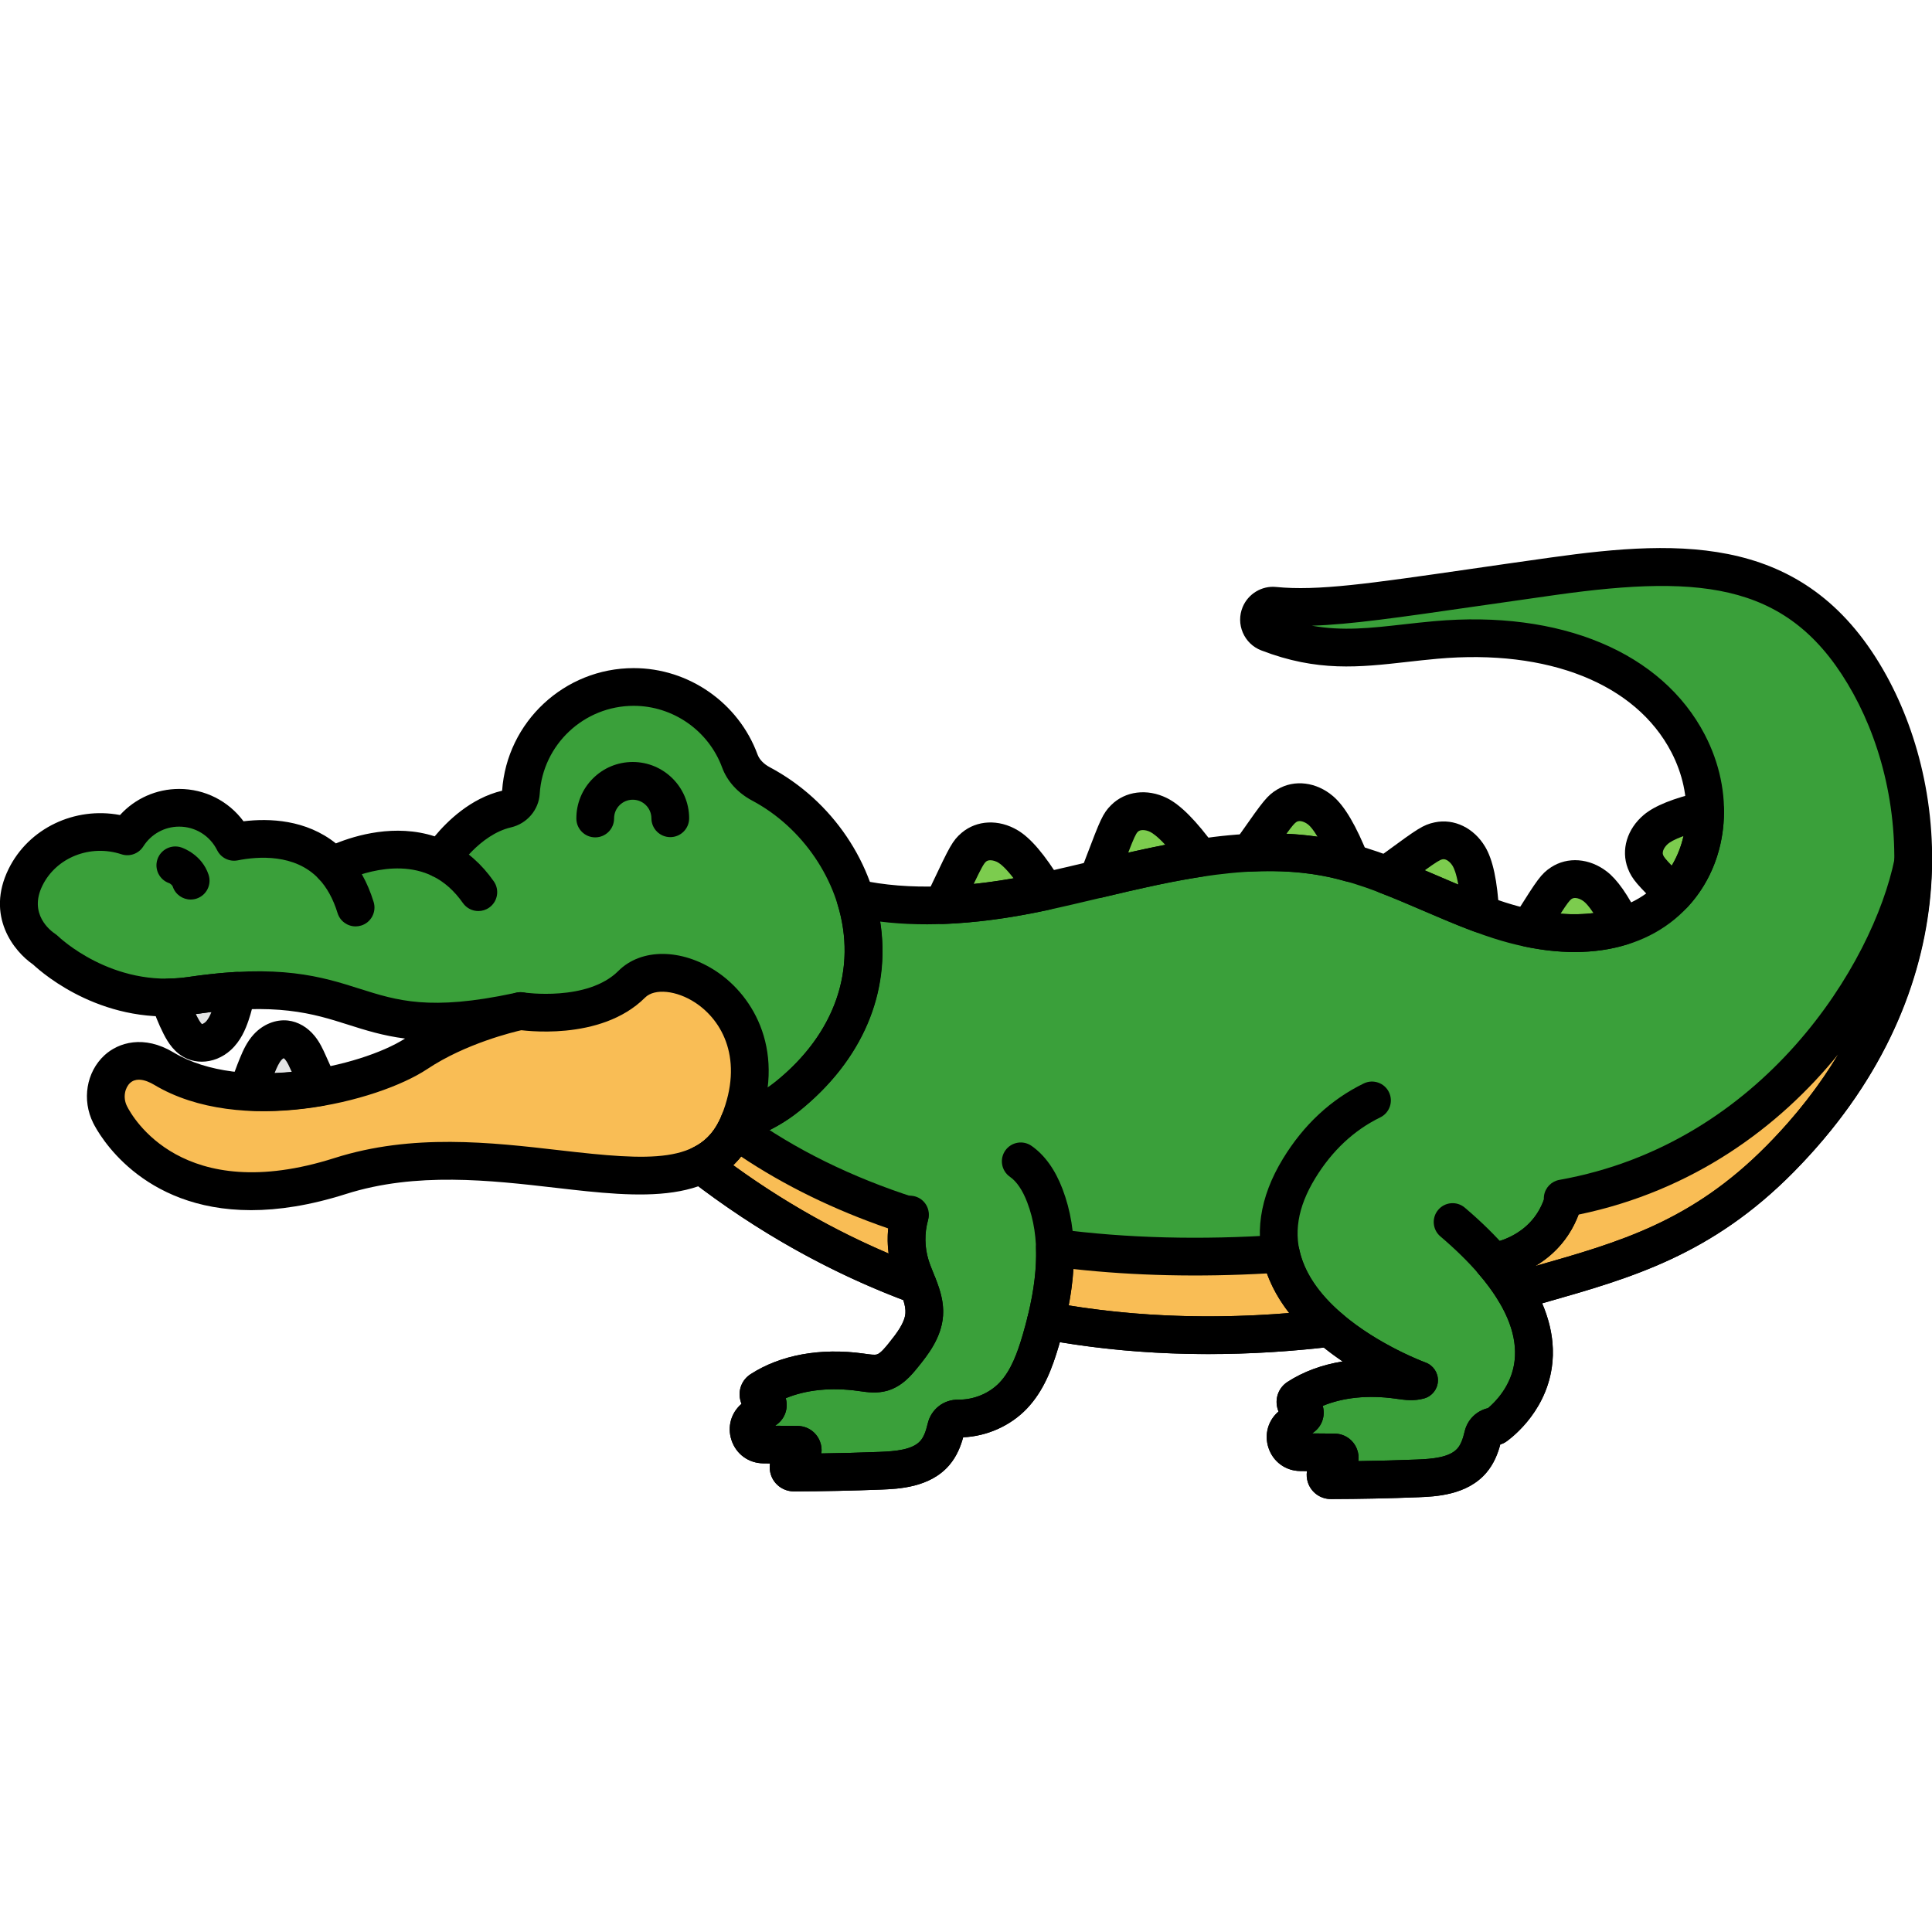
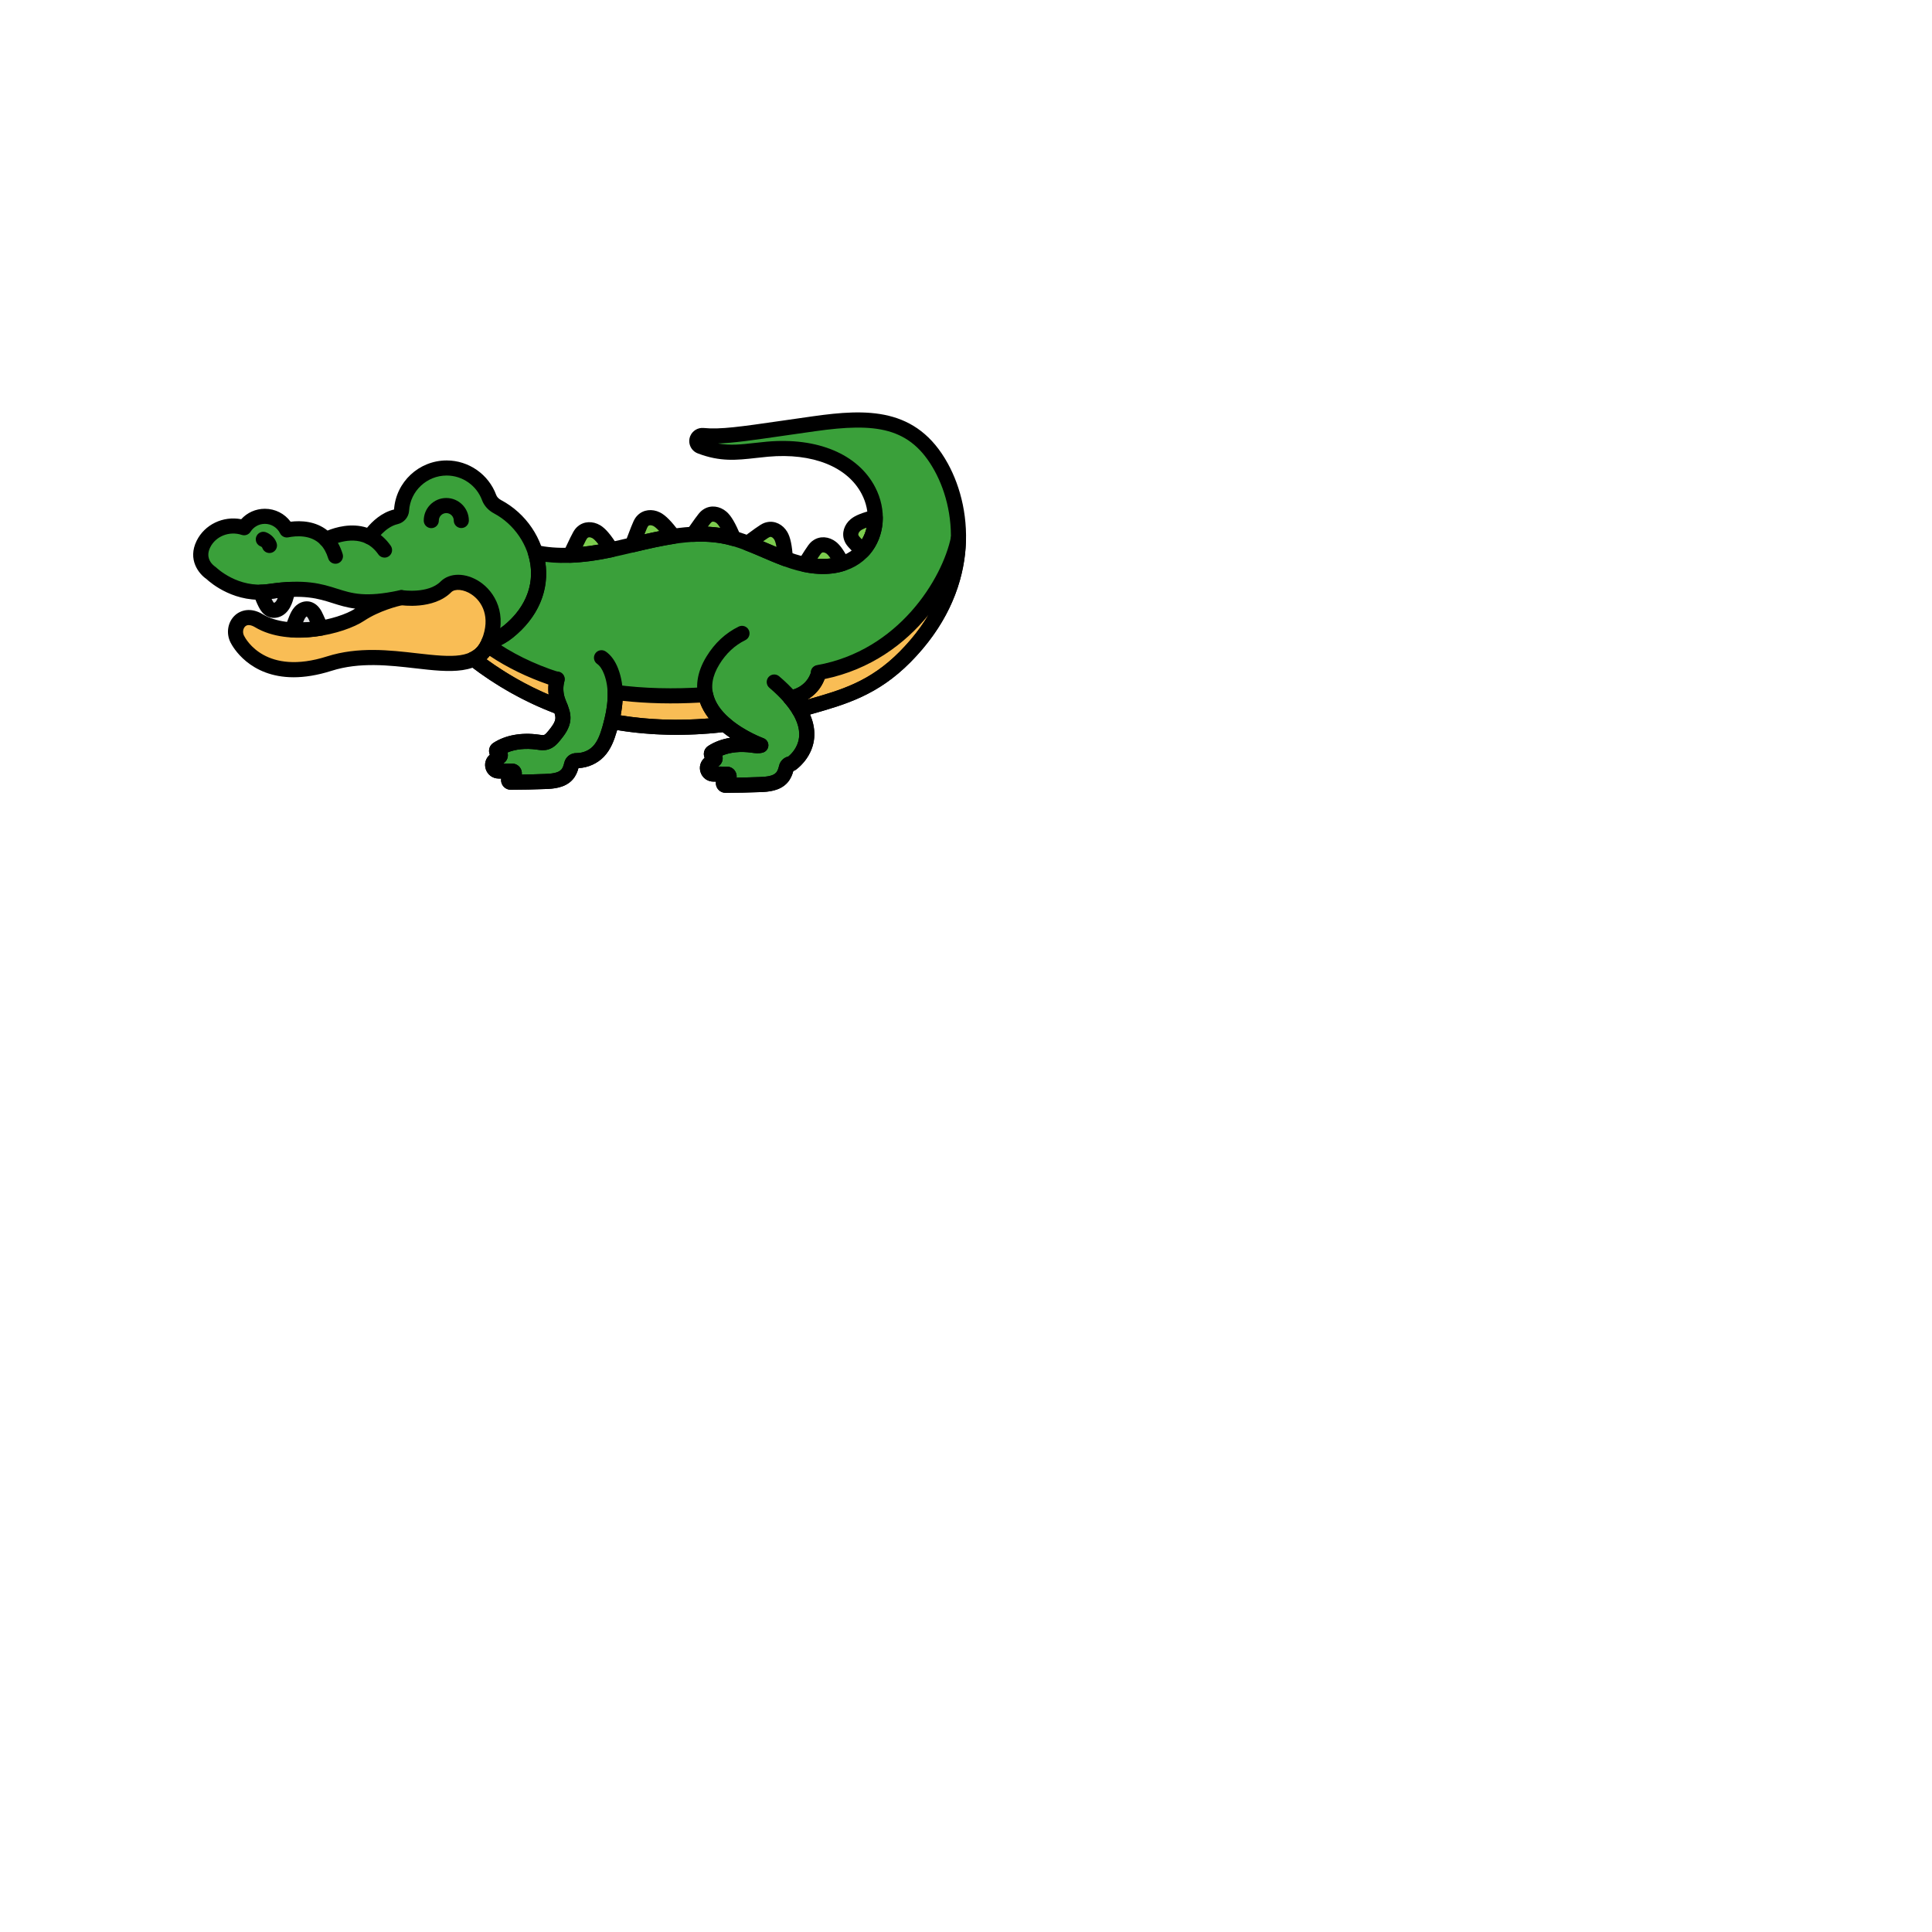
- <svg xmlns="http://www.w3.org/2000/svg" enable-background="new 0 0 256 256" height="512" viewBox="0 0 256 256" width="512">
+ <svg xmlns="http://www.w3.org/2000/svg" enable-background="new 0 0 512 512" height="100" viewBox="-64 -64 640 640" width="100">
  <path d="m39.758 138.857c-.474-.585-1.134-1.058-1.882-1.146-.904-.106-1.799.369-2.413 1.041-.614.671-.993 1.52-1.34 2.361-.479 1.161-.9 2.344-1.295 3.536 3.169.177 6.422-.071 9.482-.592-.485-1.077-.969-2.154-1.454-3.231-.31-.688-.624-1.383-1.098-1.969z" fill="#e3e4e5" />
  <path d="m23.902 135.861c.438.861.989 1.748 1.877 2.13 1.034.444 2.284.056 3.114-.703s1.312-1.824 1.674-2.889c.33-.972.579-1.971.745-2.984.007-.042.013-.084.02-.126-1.809.107-3.816.316-6.067.651-.981.146-1.925.201-2.851.218.387 1.275.884 2.516 1.488 3.703z" fill="#e3e4e5" />
  <path d="m100.839 103.876c-1.257-.669-2.314-1.699-2.805-3.035-2.108-5.728-7.608-9.814-14.067-9.814-7.884 0-14.458 6.117-14.947 14.019-.065 1.049-.848 1.914-1.872 2.151-5.266 1.219-8.7 6.657-8.7 6.657-6.729-3.322-14.409.862-14.409.862-3.996-4.212-9.871-3.788-13.023-3.163-1.332-2.674-4.085-4.516-7.276-4.516-2.891 0-5.424 1.514-6.866 3.787-5.155-1.696-11.026.399-13.496 5.426-2.977 6.059 2.573 9.592 2.573 9.592s7.85 7.806 19.313 6.099c23.887-3.558 20.33 7.115 43.709 2.033 0 0-7.624 1.525-13.723 5.591s-23.379 8.132-33.544 2.033c-5.513-3.308-9.148 2.033-7.115 6.099s10.549 14.478 30.495 8.132c22.363-7.115 46.758 8.132 52.857-7.115 2.303-.768 4.481-1.898 6.373-3.419 17.005-13.67 10.267-34.112-3.477-41.419z" fill="#3aa03a" />
  <path d="m83.713 130.416c-5.082 5.082-14.739 3.558-14.739 3.558s-7.624 1.525-13.723 5.591-23.379 8.132-33.544 2.033c-5.513-3.308-9.148 2.033-7.115 6.099s10.549 14.478 30.495 8.132c22.363-7.115 46.758 8.132 52.857-7.115s-9.149-23.381-14.231-18.298z" fill="#f9bd55" />
  <g fill="#7ccc4e">
    <path d="m218.031 114.174c.353.925.842 1.443 3.744 4.32 2.775-2.978 4.191-6.954 4.159-11.135-2.492.582-5.179 1.413-6.498 2.516-1.26 1.053-2 2.74-1.405 4.299z" />
    <path d="m214.977 122.714c-1.058-2.136-2.335-4.285-3.589-5.252-1.299-1.002-3.106-1.361-4.5-.444-.927.61-1.31 1.263-4.286 5.971 4.853 1.011 8.991.804 12.375-.275z" />
    <path d="m190.62 111.415c-1.144.239-1.751.75-6.933 4.533 4.184 1.598 8.257 3.56 12.464 5.125-.155-2.744-.536-5.963-1.508-7.592-.841-1.41-2.389-2.407-4.023-2.066z" />
    <path d="m175.02 107.407c-1.248-1.065-3.036-1.513-4.473-.665-.99.583-1.408 1.254-4.927 6.255 3.734-.185 7.457.005 11.155.809.747.163 1.481.366 2.215.572-1.036-2.609-2.477-5.698-3.97-6.971z" />
    <path d="m159.009 113.678c-1.639-2.253-3.766-4.838-5.506-5.694-1.472-.724-3.315-.717-4.499.458-.851.845-1.072 1.619-3.527 8.045 4.498-1.067 9.017-2.124 13.532-2.809z" />
    <path d="m138.088 118.188c.135-.029.27-.06.405-.09-1.441-2.335-3.303-4.973-4.929-5.94-1.41-.839-3.247-.979-4.521.099-.912.772-1.194 1.521-4.125 7.677 4.441-.169 8.919-.834 13.17-1.746z" />
  </g>
  <path d="m235.844 153.588c21.31-21.545 20.696-46.923 11.934-62.857-9.237-16.799-23.464-16.973-41.976-14.377-21.198 2.973-29.826 4.625-36.961 3.912-.807-.08-1.565.388-1.874 1.137-.398.966.081 2.07 1.056 2.445 8.314 3.205 14.142 1.677 22.215.952 47.122-4.226 45.138 48.903 8.438 37.153-7.428-2.378-14.28-6.491-21.9-8.149-12.794-2.783-25.884 1.638-38.686 4.383-8.029 1.722-16.863 2.583-24.74.833 2.63 8.502.656 18.485-9.032 26.272-1.892 1.521-4.07 2.651-6.373 3.419-1.113 2.782-2.84 4.54-5.048 5.613 8.595 6.652 18.147 12.112 28.75 16.005.495 1.255.913 2.518.819 3.849-.145 2.045-1.474 3.788-2.761 5.382-.777.962-1.633 1.971-2.822 2.311-.91.261-1.879.088-2.816-.043-4.537-.633-9.456-.099-13.254 2.358-.536.347-.336 1.195.297 1.277.012.001.023.003.035.004.621.082.817.891.316 1.265l-1.461 1.091c-1.525 1.139-.731 3.563 1.173 3.58l4.492.038c.639.005.947.794.48 1.229-.437.407-.894.794-1.368 1.158-.543.417-.271 1.287.415 1.285 3.829-.008 7.659-.087 11.485-.238 2.6-.102 5.504-.38 7.201-2.353.799-.929 1.203-2.102 1.484-3.311.176-.756.86-1.261 1.636-1.253 2.686.028 5.382-1.073 7.244-3.016 1.922-2.007 2.899-4.72 3.681-7.386.249-.848.48-1.708.693-2.574 11.431 2.141 23.923 2.587 37.578.972 5.32 4.568 11.846 6.932 11.846 6.932-.91.261-1.879.088-2.816-.043-4.537-.633-9.456-.099-13.254 2.358-.536.347-.336 1.195.297 1.277.012.001.023.003.035.004.621.082.817.891.316 1.265l-1.461 1.091c-1.525 1.139-.731 3.563 1.173 3.58l4.492.038c.639.005.947.794.48 1.229-.437.408-.894.794-1.368 1.158-.543.417-.271 1.287.415 1.285 3.829-.008 7.659-.087 11.485-.238 2.6-.102 5.504-.38 7.201-2.353.799-.929 1.203-2.102 1.484-3.311.176-.756.86-1.261 1.636-1.253 0 0 9.522-6.353 2.56-17.871.774-.211 1.543-.411 2.323-.634 11.664-3.327 22.057-6.012 32.806-16.88z" fill="#3aa03a" />
  <path d="m169.734 166.114c-11.319.769-21.262.376-29.962-.78.106 3.209-.383 6.481-1.161 9.653v-.001c11.431 2.141 23.923 2.587 37.578.972-3.008-2.584-5.618-5.875-6.455-9.844z" fill="#f9bd55" />
  <path d="m120.654 167.723c-.667-2.141-.704-4.472-.116-6.635-10.159-3.26-17.701-7.51-23.044-11.373-1.106 2.211-2.669 3.673-4.598 4.611 8.595 6.652 18.147 12.112 28.749 16.005-.341-.867-.717-1.73-.991-2.608z" fill="#f9bd55" />
  <path d="m207.067 158.801.15.077c-2.019 7.423-9.367 8.32-9.367 8.32 1.17 1.363 2.108 2.666 2.86 3.91 0 0 0 0 0-.001.774-.211 1.543-.411 2.323-.634 11.67-3.333 22.064-6.017 32.813-16.885 12.531-12.669 17.475-26.662 17.645-39.282-3.074 15.093-18.322 39.489-46.424 44.495z" fill="#f9bd55" />
  <path d="m176.344 198.633c-1.372 0-2.588-.869-3.03-2.165-.173-.507-.213-1.034-.134-1.539l-.876-.008c-1.958-.017-3.617-1.229-4.227-3.09-.577-1.761-.053-3.609 1.334-4.796-.073-.174-.131-.356-.174-.547-.3-1.322.238-2.651 1.371-3.384 2.1-1.358 4.583-2.269 7.302-2.705-.832-.563-1.671-1.176-2.495-1.837-12.196 1.352-23.944 1.111-34.976-.717-.04.14-.08.279-.121.418-.867 2.954-1.984 6.019-4.274 8.41-2.155 2.251-5.262 3.635-8.418 3.776-.318 1.165-.836 2.52-1.855 3.705-2.551 2.967-6.745 3.132-8.998 3.221-3.831.15-7.726.231-11.578.24-.001 0-.003 0-.005 0-1.373 0-2.59-.87-3.031-2.167-.172-.507-.212-1.033-.133-1.537l-.876-.008c-1.958-.017-3.617-1.229-4.227-3.09-.577-1.761-.053-3.609 1.333-4.796-.073-.174-.131-.356-.174-.547-.299-1.322.238-2.65 1.371-3.383 3.952-2.557 9.262-3.526 14.957-2.736l.243.035c.599.085 1.218.172 1.541.082.483-.139 1.134-.945 1.565-1.479 1.114-1.381 2.123-2.725 2.212-3.989.037-.523-.07-1.081-.279-1.733-10.028-3.808-19.552-9.176-28.326-15.967-.684-.528-1.045-1.374-.957-2.233.089-.86.616-1.613 1.394-1.991 1.78-.866 2.994-2.23 3.819-4.294.273-.683.833-1.211 1.531-1.443 2.12-.706 4.003-1.714 5.598-2.996 7.891-6.342 10.883-14.938 8.209-23.585-.264-.851-.054-1.777.55-2.433.604-.655 1.509-.939 2.38-.746 6.441 1.432 14.407 1.149 23.673-.837 2.33-.499 4.725-1.068 7.041-1.618 10.671-2.534 21.708-5.153 32.701-2.764 4.688 1.021 9.063 2.907 13.295 4.731 2.883 1.243 5.864 2.528 8.836 3.48 9.101 2.912 16.724 1.731 20.917-3.242 3.674-4.359 4.108-10.903 1.106-16.671-4.718-9.063-16.306-13.688-31-12.369-1.385.124-2.704.272-3.979.416-6.395.72-11.919 1.341-19.358-1.525-1.106-.428-1.974-1.263-2.441-2.352-.467-1.087-.476-2.286-.026-3.379.726-1.762 2.546-2.866 4.436-2.672 5.488.546 12.229-.428 25.661-2.37 3.173-.459 6.716-.972 10.704-1.53 17.567-2.464 34.192-3.121 44.513 15.647 8.696 15.812 10.68 42.538-12.347 65.819-10.845 10.965-21.469 13.99-32.718 17.194l-.562.159c5 11.631-4.699 18.287-4.806 18.358-.227.15-.475.263-.735.333-.316 1.183-.834 2.569-1.876 3.781-2.551 2.967-6.745 3.132-8.998 3.221-3.831.15-7.727.231-11.578.24-.002.004-.004.004-.005.004zm-70.036-2.827c-.002.001-.004.003-.007.005.002-.002.005-.004.007-.005zm67.559-5.872 2.971.025c1.323.013 2.486.817 2.965 2.052.202.521.262 1.066.192 1.592 2.585-.036 5.175-.105 7.735-.206 2.066-.081 4.359-.271 5.403-1.484.4-.466.691-1.158.945-2.248.365-1.566 1.578-2.733 3.1-3.08 1.596-1.292 6.306-6.052 1.391-14.184-.406-.671-.473-1.493-.182-2.222.292-.728.907-1.277 1.664-1.483l.762-.206c.509-.137 1.018-.272 1.532-.42l1.189-.339c11.06-3.149 20.611-5.869 30.533-15.9 21.089-21.322 19.387-45.591 11.521-59.894-8.044-14.627-19.592-15.891-39.438-13.106-3.979.559-7.516 1.069-10.682 1.527-10.106 1.462-16.535 2.392-21.643 2.55 4.09.731 7.764.319 12.097-.169 1.312-.147 2.667-.3 4.092-.428 16.781-1.507 30.196 4.118 35.882 15.041 3.942 7.572 3.268 16.287-1.718 22.201-5.564 6.603-15.137 8.346-26.264 4.782-3.205-1.025-6.299-2.36-9.292-3.65-4.198-1.811-8.163-3.52-12.378-4.438-9.884-2.149-20.356.338-30.483 2.742-2.342.557-4.765 1.132-7.148 1.643-8.259 1.771-15.631 2.269-21.981 1.483 1.472 9.361-2.32 18.353-10.748 25.126-1.785 1.435-3.829 2.597-6.091 3.464-.699 1.426-1.584 2.655-2.65 3.68 7.927 5.756 16.445 10.324 25.365 13.599.67.246 1.203.767 1.464 1.431.588 1.494 1.115 3.126.986 4.942-.209 2.935-2.075 5.246-3.31 6.775-.827 1.023-2.076 2.57-4.078 3.145-1.348.387-2.611.205-3.625.061l-.226-.032c-3.581-.497-6.909-.155-9.604.964.008.027.015.054.022.081.333 1.273-.132 2.603-1.185 3.388l-.241.18 2.971.025c1.323.013 2.486.817 2.965 2.052.202.521.262 1.066.192 1.592 2.585-.036 5.175-.105 7.735-.206 2.066-.081 4.359-.271 5.403-1.484.4-.466.691-1.158.945-2.248.441-1.898 2.099-3.23 4.099-3.186 2.036-.01 4.043-.819 5.41-2.246 1.548-1.617 2.399-4.013 3.087-6.359.239-.813.46-1.637.664-2.467.316-1.288 1.583-2.107 2.889-1.861 11.511 2.156 23.9 2.475 36.824.946.691-.083 1.391.13 1.922.586 4.89 4.198 11.01 6.457 11.071 6.479 1.017.371 1.682 1.355 1.643 2.438-.038 1.082-.767 2.017-1.808 2.315-1.349.387-2.611.205-3.626.061l-.225-.032c-3.582-.498-6.909-.155-9.603.964.008.026.015.054.022.081.333 1.273-.132 2.603-1.185 3.388zm-69.43.91c-.001.001-.002.002-.003.003zm22.532-.382h.002s-.001 0-.002 0zm45-1.498h.004c-.001 0-.003 0-.004 0zm-71.155-1.017h.002c-.001 0-.002 0-.002 0zm71.769-3.946c.01.002.02.003.029.004-.009-.001-.019-.002-.029-.004zm-71.153-1.017c.002 0 .004.001.006.001-.002 0-.004-.001-.006-.001z" />
  <path d="m97.942 151.213c-.309 0-.623-.058-.928-.18-1.282-.513-1.905-1.968-1.393-3.25 2.946-7.363.131-12.535-3.485-14.92-2.48-1.636-5.405-1.934-6.657-.681-5.915 5.916-16.451 4.328-16.896 4.261-1.364-.216-2.295-1.496-2.08-2.859.214-1.362 1.486-2.295 2.854-2.08.083.014 8.481 1.249 12.586-2.856 3.014-3.014 8.337-2.995 12.945.042 5.021 3.312 9.441 10.785 5.375 20.951-.389.977-1.328 1.572-2.321 1.572z" />
  <path d="m47.118 122.752c-1.068 0-2.058-.691-2.389-1.766-.577-1.876-1.419-3.406-2.504-4.55-.95-1.001-.909-2.584.092-3.534 1.002-.951 2.584-.91 3.535.093 1.62 1.707 2.851 3.901 3.657 6.521.406 1.32-.335 2.719-1.654 3.125-.246.075-.493.111-.737.111z" />
  <path d="m63.385 120.718c-.788 0-1.563-.371-2.05-1.066-1.125-1.606-2.468-2.803-3.995-3.557-1.238-.611-1.746-2.11-1.135-3.348.612-1.239 2.111-1.747 3.349-1.135 2.288 1.129 4.265 2.869 5.876 5.172.792 1.131.517 2.689-.614 3.481-.436.306-.936.453-1.431.453z" />
  <path d="m25.264 119.194c-1.047 0-2.022-.663-2.371-1.711-.089-.266-.448-.45-.452-.451-1.31-.437-2.018-1.852-1.582-3.162.437-1.311 1.853-2.017 3.162-1.582.277.093 2.737.979 3.615 3.615.437 1.31-.271 2.726-1.581 3.162-.262.087-.529.129-.791.129z" />
  <path d="m33.269 160.353c-14.624 0-20.203-10.118-20.913-11.538-1.531-3.063-.923-6.756 1.479-8.979 1.863-1.724 5.247-2.73 9.159-.382 9.012 5.407 24.806 1.914 30.673-1.841-2.937-.375-5.259-1.112-7.548-1.839-4.651-1.476-9.459-3.001-20.486-1.36-11.667 1.737-19.858-5.315-21.247-6.609-2.574-1.764-6.299-6.456-3.251-12.656 2.664-5.421 8.788-8.294 14.766-7.153 1.996-2.192 4.815-3.458 7.84-3.458 3.417 0 6.542 1.604 8.525 4.286 3.422-.416 8.292-.235 12.241 2.932 2.598-1.055 7.846-2.633 13.091-.936 1.63-1.969 4.755-5.059 8.935-6.046.626-9.12 8.261-16.246 17.434-16.246 7.296 0 13.892 4.602 16.413 11.451.243.66.823 1.261 1.632 1.69v.001c8.264 4.394 13.932 12.784 14.792 21.898.843 8.927-3.036 17.335-10.922 23.674-1.784 1.434-3.827 2.596-6.087 3.462-4.447 9.19-14.998 7.975-26.146 6.688-8.681-1-18.521-2.133-27.806.819-4.786 1.522-8.957 2.142-12.574 2.142zm-14.865-17.288c-.418 0-.828.119-1.172.438-.643.596-1.003 1.875-.404 3.074.689 1.379 7.321 13.289 27.5 6.867 10.308-3.279 20.714-2.08 29.895-1.021 11.93 1.377 18.808 1.839 21.399-4.641.273-.683.833-1.211 1.531-1.443 2.12-.706 4.003-1.714 5.598-2.996 6.533-5.251 9.756-12.107 9.077-19.307-.694-7.347-5.468-14.395-12.163-17.954-1.896-1.008-3.309-2.562-3.978-4.379-1.801-4.892-6.511-8.178-11.721-8.178-6.577 0-12.046 5.127-12.452 11.673-.131 2.121-1.695 3.944-3.803 4.433-4.172.966-7.125 5.517-7.155 5.562-.687 1.073-2.074 1.467-3.217.9-5.451-2.689-12.046.784-12.112.819-.994.531-2.227.34-3.003-.479-3.168-3.339-8.078-2.956-10.723-2.431-1.104.218-2.222-.329-2.725-1.338-.961-1.932-2.892-3.131-5.038-3.131-1.934 0-3.711.981-4.754 2.626-.614.967-1.807 1.394-2.893 1.036-4.138-1.362-8.639.424-10.471 4.154-1.859 3.783 1.083 5.988 1.691 6.393.137.091.285.208.401.324.065.062 7.157 6.886 17.183 5.398 12.169-1.812 17.783-.031 22.735 1.54 5.01 1.591 9.345 2.965 20.455.6.222-.05.359-.078.397-.085 1.352-.271 2.657.597 2.938 1.94s-.575 2.662-1.916 2.954c-.088.019-.177.038-.264.057-1.257.281-7.565 1.812-12.603 5.17-6.565 4.376-24.789 8.956-36.217 2.097-.499-.297-1.273-.672-2.016-.672z" />
  <path d="m78.87 110.956c-1.377 0-2.496-1.114-2.5-2.492-.006-1.996.765-3.875 2.172-5.291s3.281-2.199 5.277-2.206h.024c4.11 0 7.46 3.337 7.473 7.449.004 1.381-1.111 2.503-2.492 2.508-.002 0-.005 0-.008 0-1.377 0-2.496-1.114-2.5-2.492-.004-1.36-1.113-2.465-2.473-2.465-.003 0-.005 0-.008 0-.66.002-1.28.262-1.746.73s-.721 1.09-.719 1.751c.004 1.381-1.111 2.503-2.492 2.508-.003 0-.005 0-.008 0z" />
  <path d="m34.913 147.207c-.751 0-1.493-.021-2.225-.062-.777-.043-1.489-.446-1.927-1.089-.438-.644-.551-1.454-.307-2.192.472-1.426.903-2.603 1.356-3.703.408-.988.917-2.124 1.807-3.097 1.225-1.339 2.931-2.021 4.548-1.837 1.334.157 2.589.887 3.536 2.056.679.839 1.081 1.729 1.435 2.516l1.455 3.231c.317.706.291 1.519-.073 2.202s-1.024 1.159-1.787 1.289c-2.679.457-5.299.686-7.818.686zm2.679-6.99c-.069.033-.178.104-.286.222-.34.372-.618 1.009-.874 1.628-.015.037-.03.074-.045.111.746-.029 1.501-.08 2.266-.153l-.078-.173c-.251-.559-.489-1.086-.76-1.42 0-.001 0-.001-.001-.002-.088-.11-.169-.177-.222-.213z" />
  <path d="m26.728 140.681c-.665 0-1.322-.129-1.936-.393-1.636-.704-2.526-2.129-3.118-3.293v-.001c-.667-1.313-1.223-2.696-1.652-4.11-.227-.75-.09-1.563.372-2.197.461-.633 1.192-1.014 1.976-1.028.962-.017 1.766-.077 2.529-.19 2.232-.332 4.347-.56 6.286-.675.757-.051 1.495.258 2.003.821.509.563.734 1.327.612 2.076l-.02.127c-.187 1.146-.471 2.284-.845 3.385-.408 1.202-1.044 2.735-2.354 3.932-1.107 1.009-2.495 1.546-3.853 1.546zm-.598-5.952c.396.778.596.94.647.972.009-.016.236-.081.43-.258.349-.319.615-.854.81-1.347-.673.078-1.362.169-2.066.271.059.121.118.241.179.362z" />
  <path d="m105.19 197.616c-1.373 0-2.59-.87-3.031-2.167-.172-.507-.212-1.033-.133-1.537l-.876-.008c-1.958-.017-3.617-1.229-4.227-3.09-.577-1.761-.053-3.609 1.333-4.796-.073-.174-.131-.356-.174-.547-.299-1.322.238-2.65 1.371-3.383 3.952-2.557 9.262-3.526 14.957-2.736l.243.035c.599.085 1.218.172 1.541.082.483-.139 1.134-.945 1.565-1.479 1.114-1.381 2.123-2.725 2.212-3.989.07-.989-.384-2.108-.91-3.404-.275-.679-.56-1.381-.794-2.131-.823-2.642-.857-5.56-.095-8.218.38-1.328 1.767-2.092 3.092-1.715 1.328.38 2.095 1.765 1.715 3.092-.496 1.731-.474 3.633.062 5.353.172.552.406 1.129.654 1.739.664 1.637 1.416 3.491 1.264 5.639-.209 2.935-2.075 5.246-3.31 6.775-.827 1.023-2.076 2.57-4.078 3.145-1.348.387-2.611.205-3.625.061l-.226-.032c-3.581-.497-6.909-.155-9.604.964.008.027.015.054.022.081.333 1.273-.133 2.603-1.185 3.388l-.241.18 2.971.025c1.323.013 2.486.817 2.965 2.052.202.521.262 1.066.192 1.592 2.585-.036 5.175-.105 7.735-.206 2.066-.081 4.359-.271 5.403-1.484.4-.466.691-1.158.945-2.247.441-1.899 2.099-3.231 4.099-3.187.024 0 .048.001.073.001 1.995 0 3.987-.837 5.337-2.247 1.548-1.617 2.399-4.013 3.087-6.359 2.16-7.363 2.348-12.937.594-17.54-.614-1.61-1.386-2.751-2.295-3.389-1.13-.793-1.403-2.353-.61-3.482.795-1.13 2.354-1.401 3.483-.609 1.74 1.222 3.118 3.139 4.094 5.699 2.164 5.677 2.015 12.264-.468 20.729-.867 2.954-1.984 6.019-4.274 8.41-2.155 2.251-5.262 3.635-8.418 3.776-.318 1.165-.836 2.52-1.855 3.705-2.551 2.967-6.745 3.132-8.998 3.221-3.831.15-7.726.231-11.578.24-.001-.002-.003-.002-.004-.002zm1.118-1.81c-.002.002-.005.003-.007.005.002-.002.005-.003.007-.005zm-1.871-4.962c-.001.001-.002.002-.003.003zm22.532-.382h.001s0 0-.001 0z" />
  <path d="m197.85 169.698c-.704 0-1.404-.296-1.898-.872-1.397-1.629-3.111-3.31-5.094-4.994-1.052-.895-1.18-2.473-.286-3.524.894-1.053 2.472-1.18 3.524-.286 2.182 1.854 4.083 3.722 5.651 5.549.899 1.048.778 2.626-.27 3.525-.472.404-1.051.602-1.627.602z" />
  <path d="m176.344 198.633c-1.372 0-2.588-.869-3.03-2.165-.173-.507-.213-1.034-.134-1.539l-.876-.008c-1.958-.017-3.617-1.229-4.227-3.09-.577-1.761-.053-3.609 1.334-4.796-.073-.174-.131-.356-.174-.547-.3-1.322.238-2.651 1.371-3.384 2.097-1.356 4.577-2.267 7.293-2.704-4.049-2.746-8.276-6.665-10.069-11.771-1.709-4.867-.975-9.955 2.183-15.122 2.732-4.47 6.327-7.814 10.685-9.941 1.241-.605 2.737-.091 3.343 1.151.605 1.24.09 2.737-1.151 3.343-3.487 1.701-6.384 4.411-8.611 8.055-2.37 3.877-2.936 7.429-1.731 10.858 3.047 8.675 16.204 13.517 16.336 13.564 1.02.369 1.686 1.353 1.649 2.436-.037 1.084-.768 2.021-1.81 2.319-1.349.387-2.611.205-3.626.061l-.225-.032c-3.582-.498-6.909-.155-9.603.964.008.026.015.054.022.081.333 1.273-.132 2.603-1.185 3.388l-.241.18 2.971.025c1.323.013 2.486.817 2.965 2.052.202.521.262 1.066.192 1.592 2.585-.036 5.175-.105 7.735-.206 2.066-.081 4.359-.271 5.403-1.484.4-.466.691-1.158.945-2.247.363-1.559 1.565-2.722 3.075-3.075.906-.763 3.103-2.919 3.531-6.195.456-3.485-1.137-7.377-4.732-11.568-.6-.699-.767-1.673-.433-2.532.333-.859 1.112-1.466 2.027-1.577.216-.03 5.721-.845 7.258-6.495.361-1.332 1.736-2.118 3.068-1.756s2.119 1.736 1.756 3.068c-1.397 5.139-4.858 7.707-7.618 8.971 2.962 4.329 4.179 8.566 3.619 12.632-.879 6.378-5.882 9.779-6.094 9.921-.227.151-.475.264-.735.333-.316 1.183-.834 2.569-1.876 3.781-2.551 2.967-6.745 3.132-8.998 3.221-3.831.15-7.727.231-11.578.24-.001-.002-.003-.002-.004-.002zm-3.761-14.632c.01.002.02.003.03.004-.009-.001-.019-.002-.03-.004z" />
  <path d="m160.136 179.424c-7.586 0-14.938-.661-21.985-1.981-.675-.126-1.269-.525-1.641-1.103s-.491-1.282-.327-1.949c.822-3.354 1.178-6.29 1.09-8.974-.024-.735.276-1.442.82-1.937.544-.492 1.278-.721 2.007-.625 9.144 1.215 19.056 1.47 29.464.764 1.235-.076 2.359.759 2.616 1.979.619 2.934 2.515 5.781 5.638 8.463.752.646 1.052 1.677.762 2.626-.289.948-1.112 1.637-2.098 1.753-5.546.656-11.004.984-16.346.984zm-18.528-6.452c9.259 1.502 19.057 1.839 29.218 1.01-1.311-1.685-2.294-3.437-2.942-5.248-8.969.508-17.577.312-25.658-.582-.093 1.536-.299 3.137-.618 4.82z" />
  <path d="m121.645 172.83c-.289 0-.58-.05-.861-.153-10.429-3.829-20.327-9.338-29.418-16.375-.684-.529-1.045-1.374-.957-2.234.089-.859.616-1.613 1.394-1.991 1.545-.75 2.643-1.856 3.455-3.48.328-.656.928-1.135 1.64-1.31.712-.177 1.467-.027 2.061.401 6.351 4.593 13.868 8.3 22.343 11.019 1.273.409 2 1.747 1.648 3.037-.463 1.703-.431 3.562.09 5.234.174.561.411 1.145.661 1.763l.27.674c.361.916.15 1.958-.538 2.663-.478.489-1.126.752-1.788.752zm-24.501-18.444c6.503 4.723 13.405 8.645 20.6 11.71-.146-1.101-.164-2.215-.052-3.322-7.213-2.49-13.754-5.688-19.501-9.531-.327.405-.676.786-1.047 1.143z" />
  <path d="m200.708 173.607c-.859 0-1.679-.444-2.14-1.207-.711-1.176-1.591-2.379-2.617-3.574-.6-.7-.767-1.673-.433-2.532s1.112-1.466 2.027-1.577c.207-.028 5.233-.772 7.025-5.756-.011-.176-.004-.354.023-.532.16-1.061.978-1.901 2.034-2.089 27.026-4.814 41.584-28.644 44.412-42.533.257-1.264 1.433-2.133 2.717-1.986 1.283.138 2.25 1.229 2.232 2.519-.14 10.377-3.44 25.915-18.368 41.007-10.845 10.965-21.469 13.99-32.718 17.194l-1.186.338c-.54.153-1.073.297-1.607.44l-.745.201c-.217.059-.437.087-.656.087zm8.465-12.667c-1.304 3.437-3.585 5.54-5.737 6.818l.098-.028c11.06-3.149 20.611-5.869 30.533-15.9 4.01-4.055 7.109-8.134 9.492-12.111-7.788 9.583-19.164 18.069-34.386 21.221z" />
  <path d="m221.774 120.994c-.659 0-1.292-.26-1.76-.725-2.958-2.934-3.754-3.722-4.319-5.205-.935-2.45-.097-5.24 2.136-7.107 1.423-1.188 3.887-2.181 7.533-3.032.74-.172 1.518.001 2.115.47.597.47.948 1.186.954 1.945.038 4.908-1.677 9.475-4.83 12.858-.461.495-1.103.782-1.779.795-.016.001-.033.001-.05.001zm1.298-10.214c-1.264.462-1.814.829-2.034 1.013-.467.391-.848 1.028-.672 1.489v.001c.099.259.329.562 1.151 1.411.713-1.192 1.237-2.511 1.555-3.914z" />
  <path d="m208.634 126.147c-2.08 0-4.264-.237-6.542-.712-.802-.167-1.472-.717-1.792-1.472s-.25-1.618.188-2.312l.445-.705c2.753-4.358 3.25-5.144 4.579-6.019 2.192-1.443 5.097-1.225 7.402.554 1.382 1.065 2.79 3.068 4.302 6.122.323.652.346 1.414.062 2.085-.285.672-.848 1.185-1.542 1.406-2.198.703-4.573 1.053-7.102 1.053zm-1.856-5.073c1.534.118 2.993.094 4.372-.077-.651-.987-1.083-1.396-1.289-1.556-.483-.374-1.188-.608-1.601-.336-.279.185-.613.624-1.482 1.969z" />
  <path d="m196.151 123.572c-.293 0-.588-.052-.872-.157-2.268-.843-4.505-1.802-6.669-2.729-1.906-.817-3.876-1.662-5.815-2.403-.856-.326-1.464-1.096-1.586-2.004-.121-.908.264-1.811 1.004-2.351l1.428-1.043c4.16-3.043 4.91-3.591 6.467-3.917 2.57-.539 5.19.731 6.682 3.231 1.028 1.724 1.619 4.498 1.857 8.732.047.842-.333 1.651-1.012 2.152-.436.323-.957.489-1.484.489zm-7.365-8.249c.603.256 1.202.513 1.794.767.874.374 1.759.754 2.65 1.127-.269-1.512-.572-2.185-.734-2.455-.312-.523-.875-1.009-1.364-.899-.349.072-.858.389-2.346 1.46zm1.834-3.908h.01z" />
  <path d="m178.99 116.877c-.226 0-.453-.03-.676-.093-.736-.207-1.4-.391-2.072-.537-3.211-.699-6.644-.948-10.498-.754-.947.033-1.853-.454-2.313-1.291-.461-.837-.405-1.863.145-2.645l.827-1.177c2.969-4.225 3.504-4.985 4.876-5.794 2.258-1.331 5.149-.973 7.364.917 1.541 1.314 3.069 3.915 4.671 7.95.351.884.17 1.89-.466 2.597-.482.534-1.161.827-1.858.827zm-8.531-6.396c1.413.066 2.783.195 4.119.388-.574-.961-.972-1.383-1.18-1.561-.464-.395-1.156-.664-1.582-.414-.265.157-.586.525-1.357 1.587z" />
  <path d="m145.478 118.987c-.711 0-1.399-.304-1.88-.853-.61-.697-.786-1.674-.455-2.54l.801-2.104c1.838-4.83 2.169-5.7 3.299-6.822 1.863-1.85 4.754-2.212 7.365-.928 1.803.887 3.904 3.002 6.423 6.468.514.706.621 1.629.285 2.434-.337.806-1.069 1.377-1.933 1.508-4.248.644-8.375 1.594-13.328 2.77-.191.045-.385.067-.577.067zm5.96-8.998c-.268 0-.511.067-.672.228-.265.264-.533.849-1.274 2.768 1.585-.358 3.239-.715 4.914-1.04-1.079-1.163-1.715-1.574-2.005-1.717-.297-.146-.647-.239-.963-.239z" />
  <path d="m124.917 122.434c-.838 0-1.624-.421-2.088-1.125-.481-.731-.545-1.66-.169-2.45l.938-1.975c2.214-4.665 2.613-5.506 3.828-6.535 2.003-1.694 4.913-1.828 7.416-.339 1.721 1.023 3.557 3.177 5.778 6.776.426.689.491 1.544.173 2.29-.317.747-.977 1.293-1.77 1.466l-.412.09c-4.823 1.034-9.398 1.64-13.6 1.8-.03.001-.062.002-.094.002zm6.31-8.447c-.221 0-.422.054-.569.178-.301.255-.632.865-1.639 2.965 1.709-.18 3.474-.431 5.287-.75-1.079-1.401-1.73-1.9-2.02-2.073-.319-.19-.714-.32-1.059-.32z" />
</svg>
